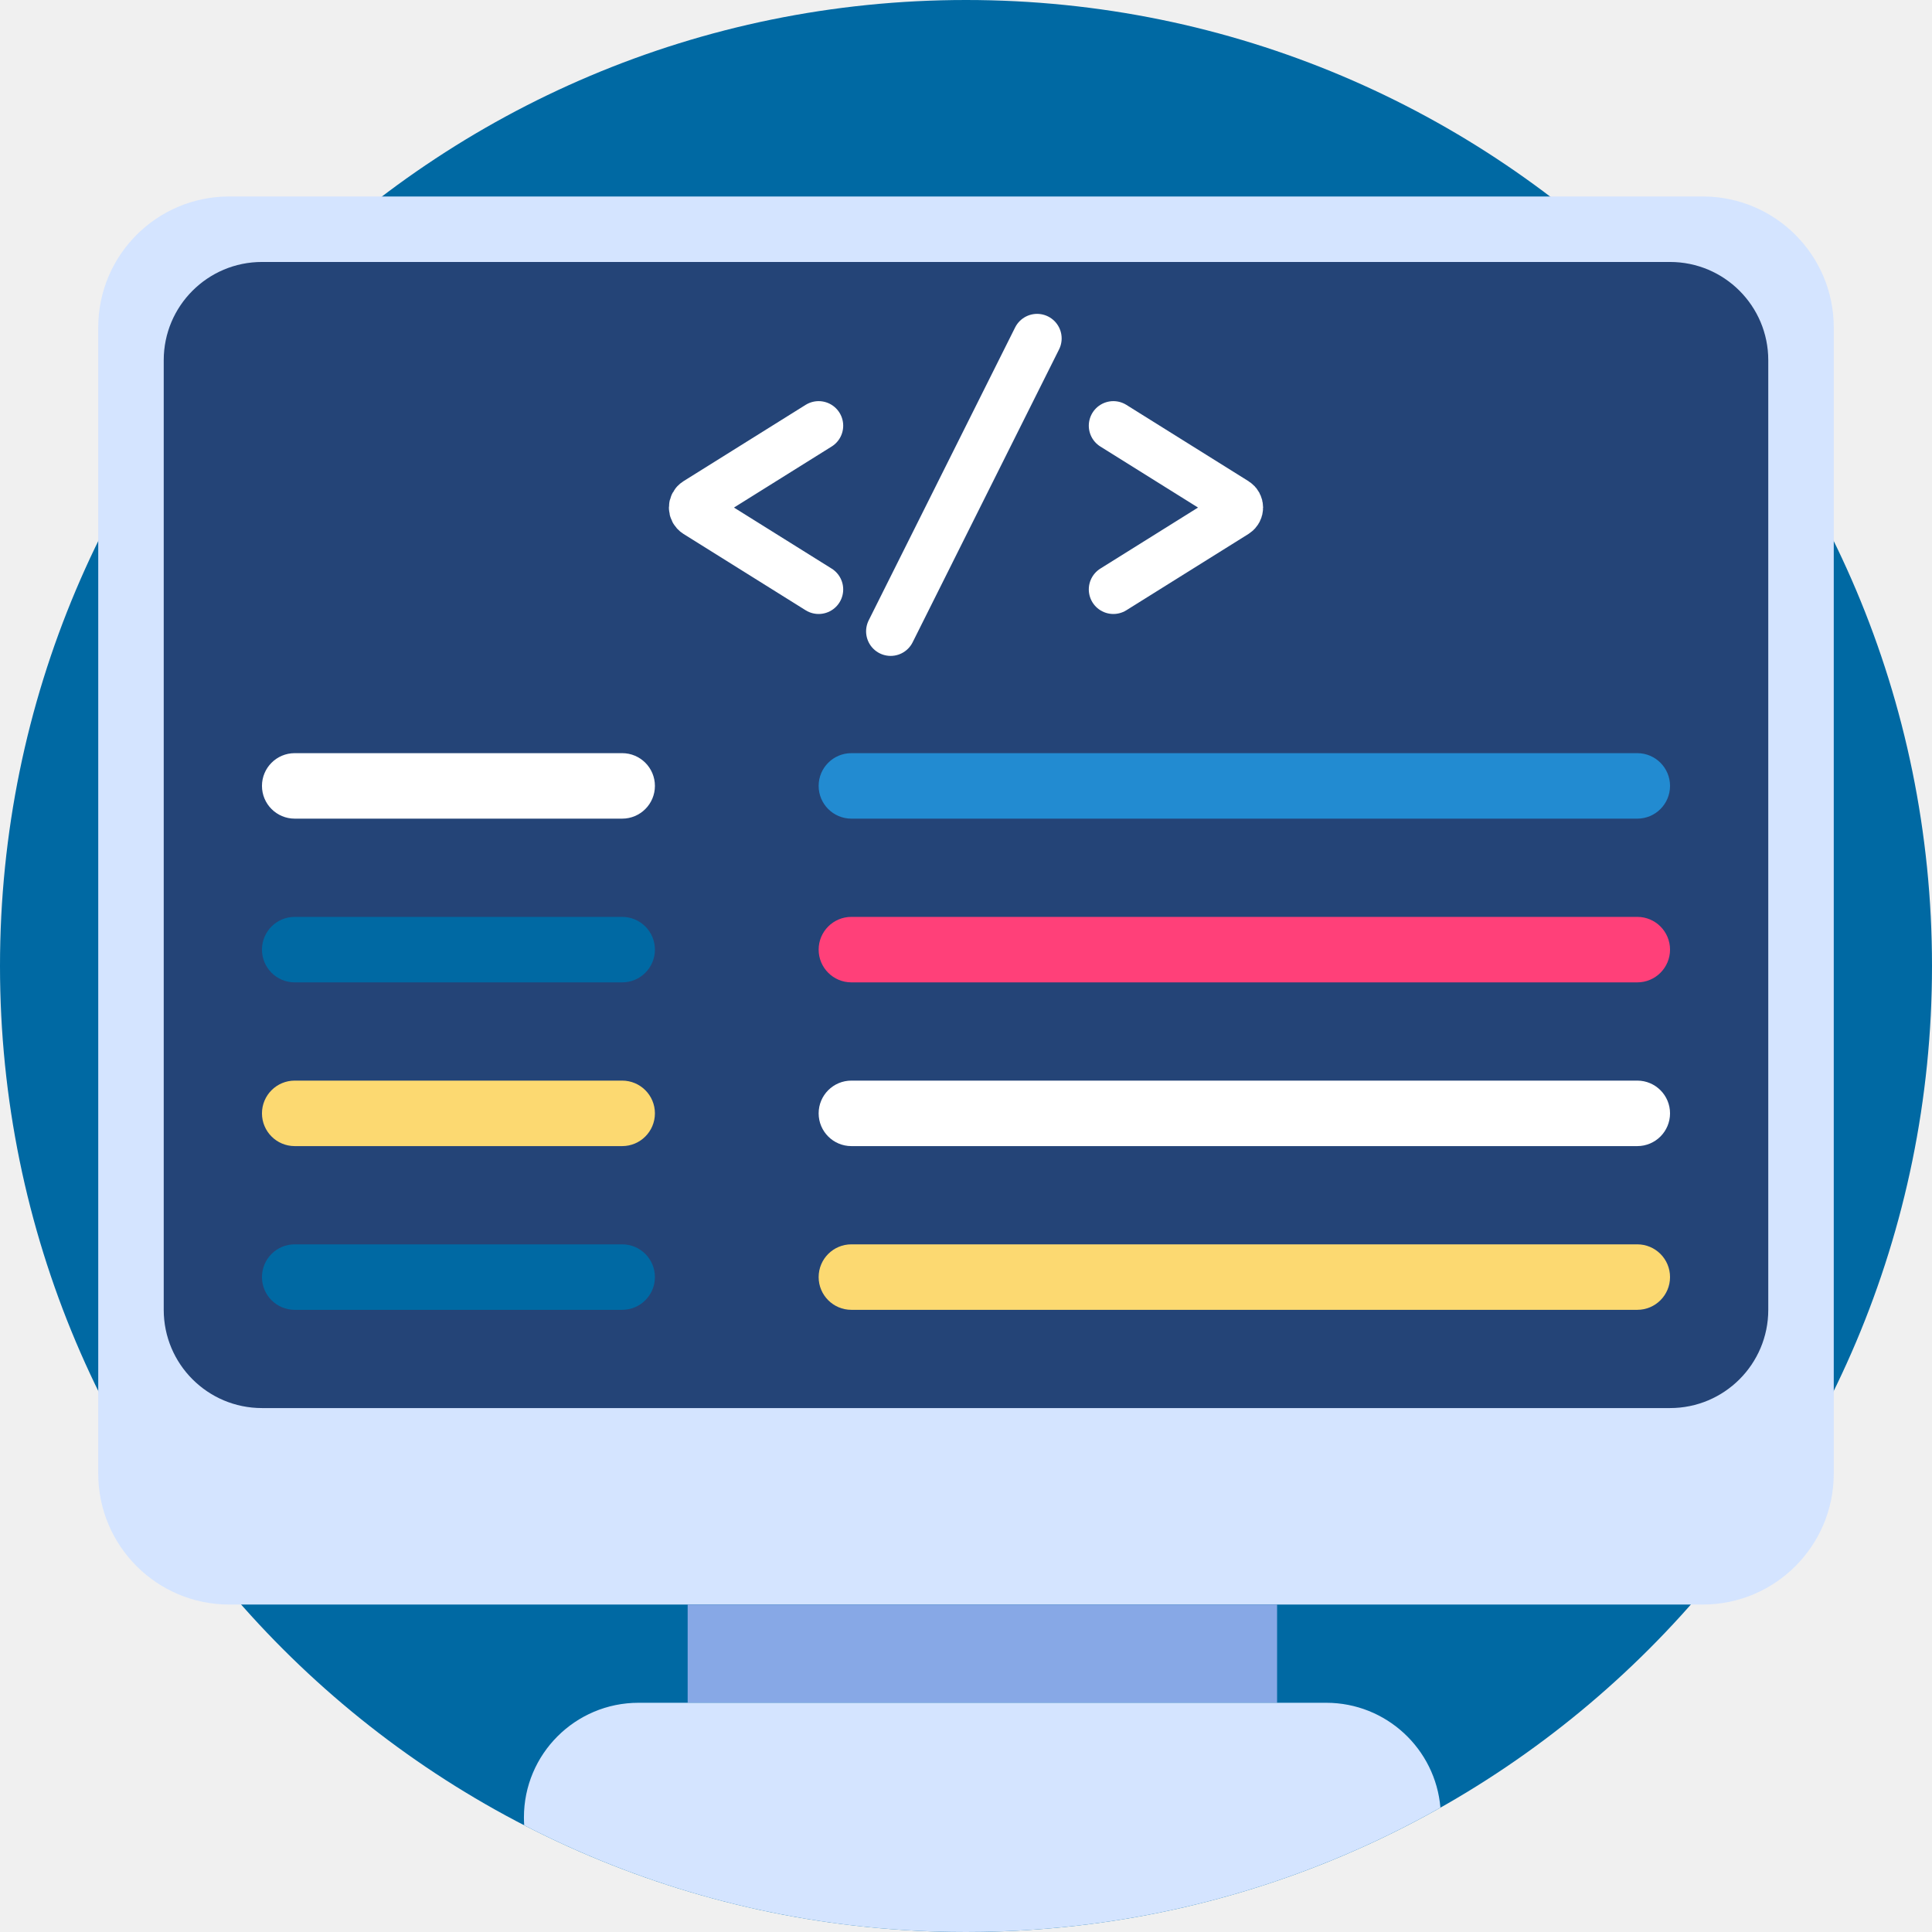
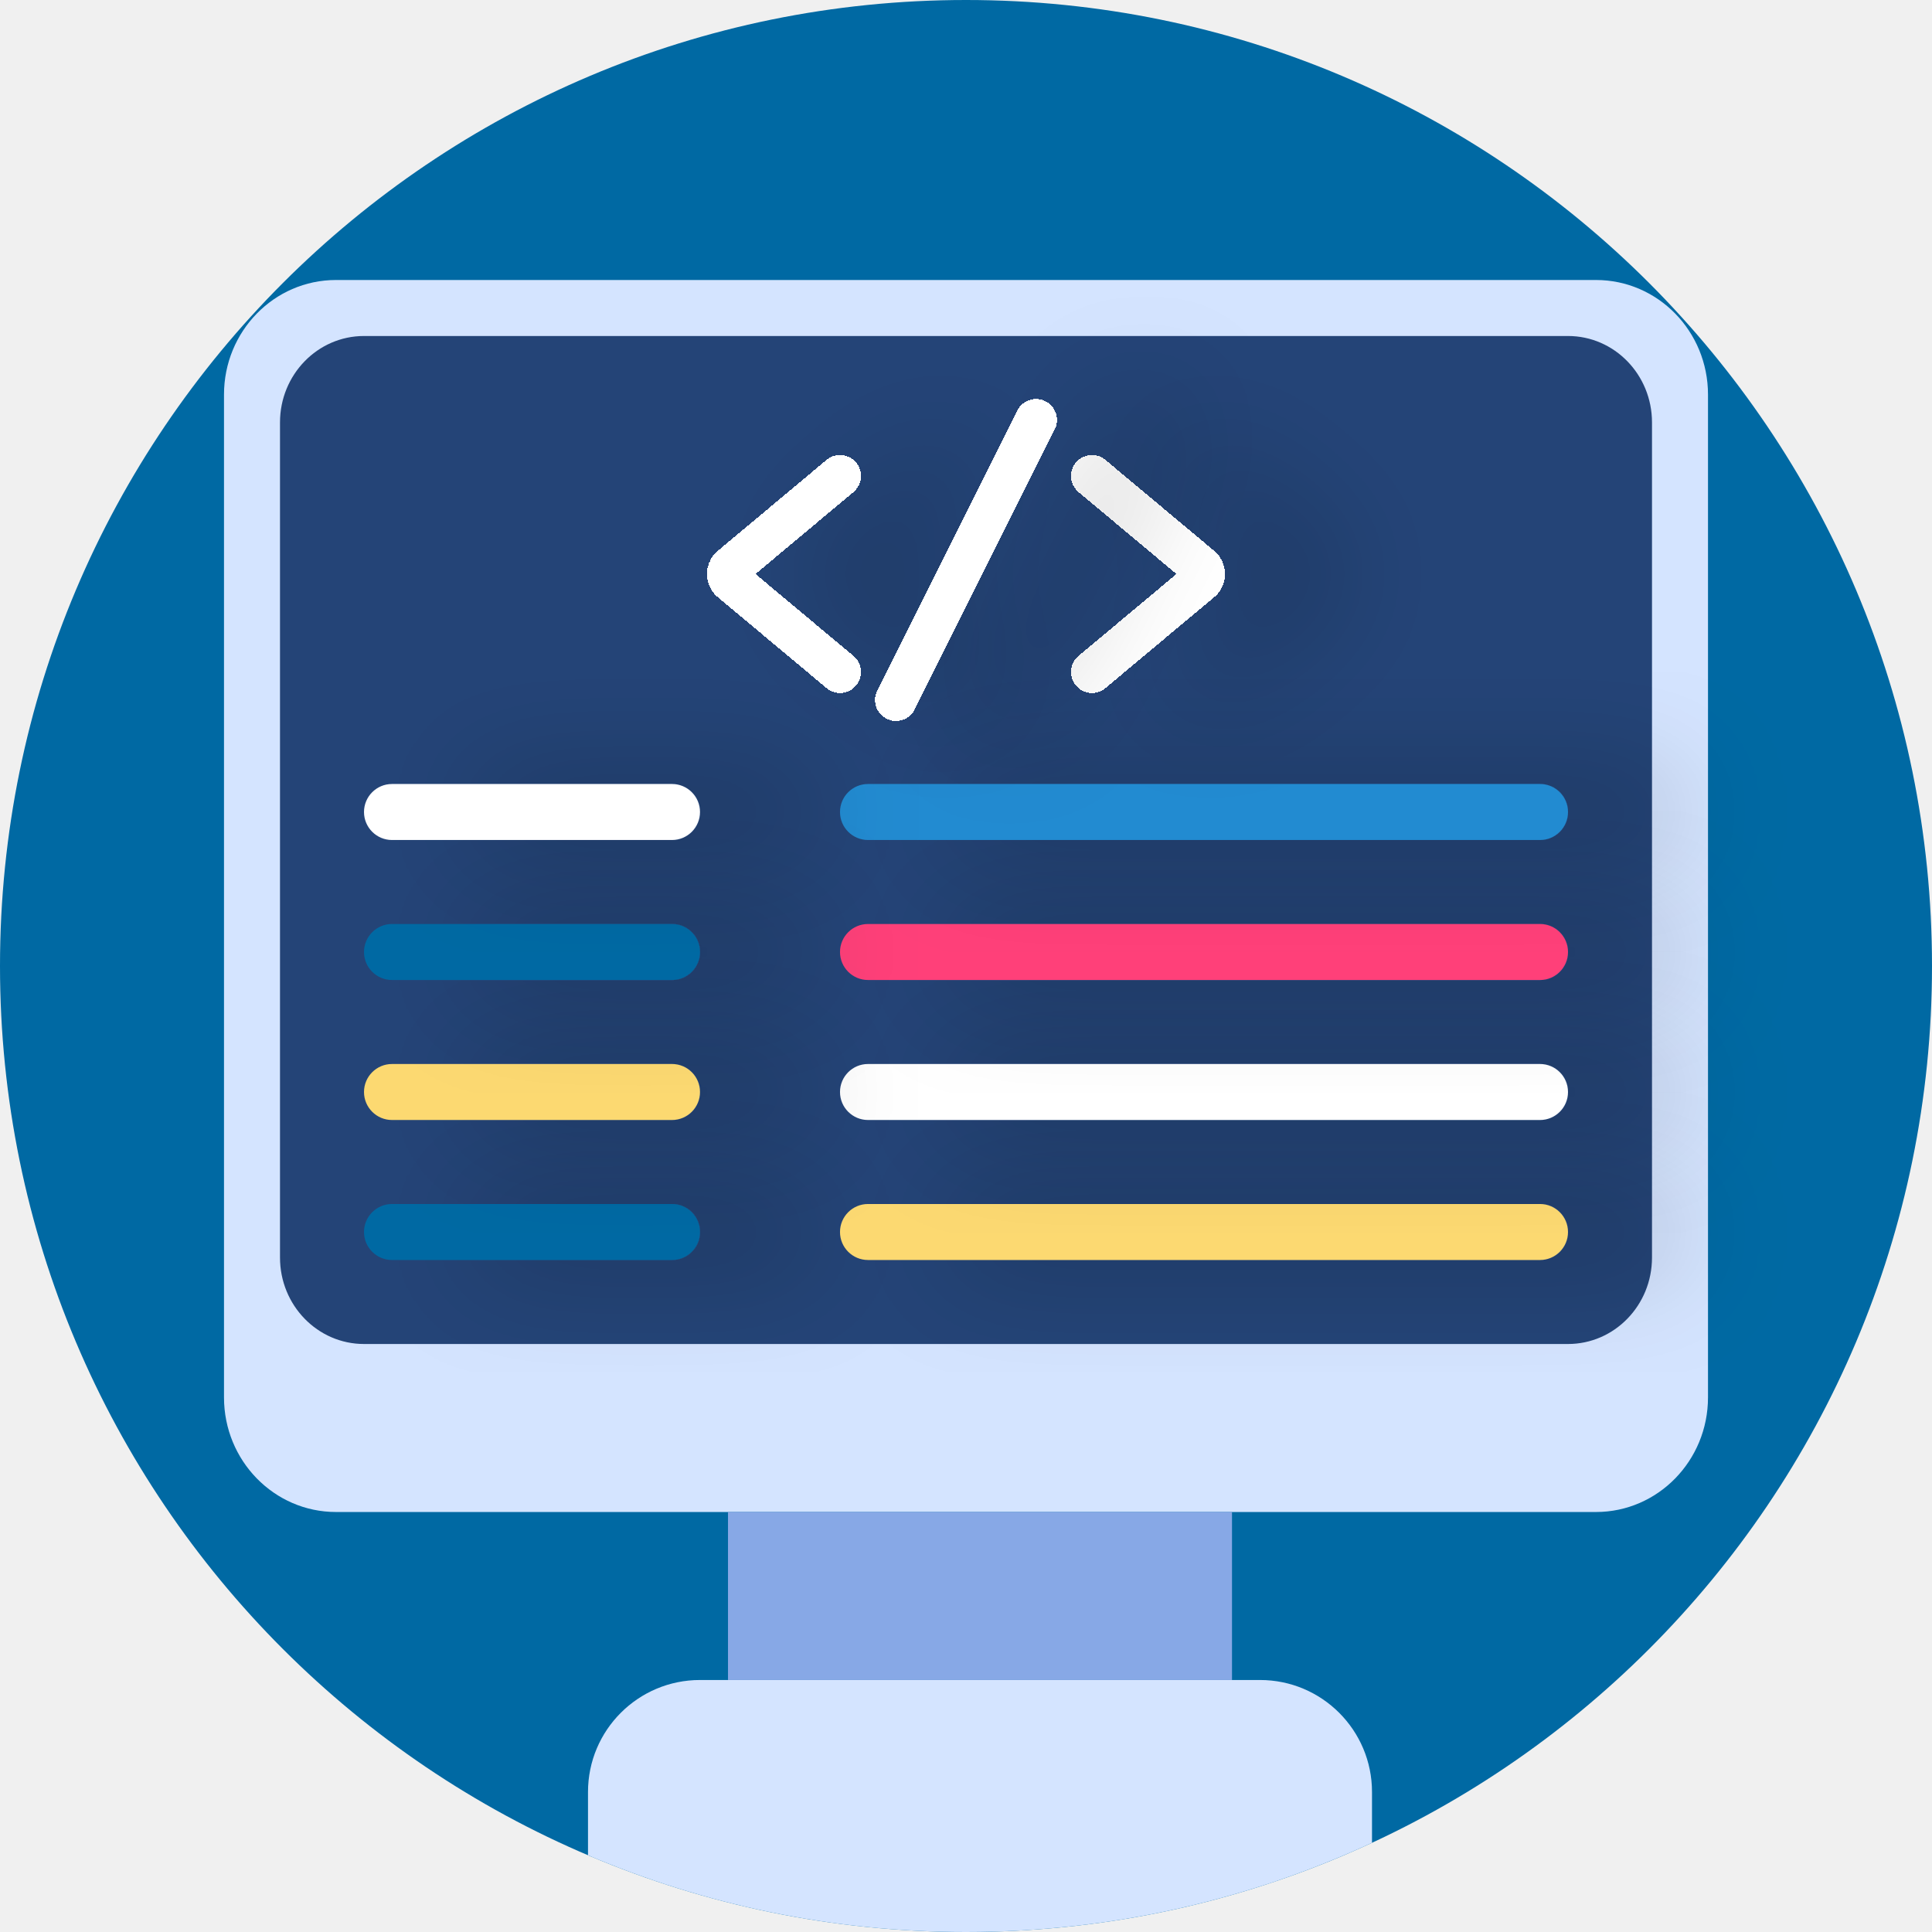
- <svg xmlns="http://www.w3.org/2000/svg" width="59" height="59" viewBox="0 0 59 59" fill="none">
-   <circle cx="29.5" cy="29.5" r="29.5" fill="#0069A3" />
-   <rect x="3" y="6" width="53" height="43" rx="4" fill="#D4E4FF" />
-   <rect x="5" y="8" width="49" height="35" rx="3" fill="#244477" />
-   <rect x="21" y="49" width="18" height="3" fill="#87A8E6" />
-   <rect x="8" y="38" width="12" height="2" rx="1" fill="#0069A3" />
-   <rect x="25" y="38" width="26" height="2" rx="1" fill="#FCD971" />
-   <rect x="25" y="33" width="26" height="2" rx="1" fill="white" />
-   <rect x="25" y="28" width="26" height="2" rx="1" fill="#FF4079" />
-   <rect x="25" y="23" width="26" height="2" rx="1" fill="#228BD1" />
-   <rect x="8" y="33" width="12" height="2" rx="1" fill="#FCD971" />
-   <rect x="8" y="28" width="12" height="2" rx="1" fill="#0069A3" />
-   <rect x="8" y="23" width="12" height="2" rx="1" fill="white" />
-   <path fill-rule="evenodd" clip-rule="evenodd" d="M43.988 55.203C39.708 57.621 34.765 59 29.5 59C24.638 59 20.052 57.824 16.008 55.741C16.003 55.661 16 55.581 16 55.5C16 53.567 17.567 52 19.5 52H40.5C42.333 52 43.837 53.409 43.988 55.203Z" fill="#D4E4FF" />
-   <path d="M25 13L21.271 15.33C21.146 15.409 21.146 15.591 21.271 15.67L25 18" stroke="white" stroke-width="1.5" stroke-linecap="round" />
-   <path d="M34 13L37.729 15.33C37.854 15.409 37.854 15.591 37.729 15.67L34 18" stroke="white" stroke-width="1.5" stroke-linecap="round" />
-   <path d="M31.671 10.335L27.199 19.28" stroke="white" stroke-width="1.5" stroke-linecap="round" />
+ <svg xmlns="http://www.w3.org/2000/svg" width="69" height="69" viewBox="0 0 69 69" fill="none">
+   <circle cx="34.5" cy="34.5" r="34.5" fill="#0069A3" />
+   <path d="M57 10H12C9.791 10 8 11.832 8 14.093V49.907C8 52.167 9.791 54 12 54H57C59.209 54 61 52.167 61 49.907V14.093C61 11.832 59.209 10 57 10Z" fill="#D4E4FF" />
+   <path d="M56 12H13C11.343 12 10 13.382 10 15.086V44.914C10 46.618 11.343 48 13 48H56C57.657 48 59 46.618 59 44.914V15.086C59 13.382 57.657 12 56 12Z" fill="#244477" />
+   <path d="M44 54H26V60H44V54Z" fill="#87A8E6" />
+   <g filter="url(#filter0_d_66_53)">
+     <path d="M24 43H14C13.448 43 13 43.448 13 44C13 44.552 13.448 45 14 45H24C24.552 45 25 44.552 25 44C25 43.448 24.552 43 24 43Z" fill="#0069A3" />
+   </g>
+   <g filter="url(#filter1_d_66_53)">
+     <path d="M55 43H31C30.448 43 30 43.448 30 44C30 44.552 30.448 45 31 45H55C55.552 45 56 44.552 56 44C56 43.448 55.552 43 55 43Z" fill="#FCD971" />
+   </g>
+   <g filter="url(#filter2_d_66_53)">
+     <path d="M55 38H31C30.448 38 30 38.448 30 39C30 39.552 30.448 40 31 40H55C55.552 40 56 39.552 56 39C56 38.448 55.552 38 55 38Z" fill="white" />
+   </g>
+   <g filter="url(#filter3_d_66_53)">
+     <path d="M55 33H31C30.448 33 30 33.448 30 34C30 34.552 30.448 35 31 35H55C55.552 35 56 34.552 56 34C56 33.448 55.552 33 55 33Z" fill="#FF4079" />
+   </g>
+   <g filter="url(#filter4_d_66_53)">
+     <path d="M55 28H31C30.448 28 30 28.448 30 29C30 29.552 30.448 30 31 30H55C55.552 30 56 29.552 56 29C56 28.448 55.552 28 55 28Z" fill="#228BD1" />
+   </g>
+   <g filter="url(#filter5_d_66_53)">
+     <path d="M24 38H14C13.448 38 13 38.448 13 39C13 39.552 13.448 40 14 40H24C24.552 40 25 39.552 25 39C25 38.448 24.552 38 24 38Z" fill="#FCD971" />
+   </g>
+   <g filter="url(#filter6_d_66_53)">
+     <path d="M24 33H14C13.448 33 13 33.448 13 34C13 34.552 13.448 35 14 35H24C24.552 35 25 34.552 25 34C25 33.448 24.552 33 24 33Z" fill="#0069A3" />
+   </g>
+   <g filter="url(#filter7_d_66_53)">
+     <path d="M24 28H14C13.448 28 13 28.448 13 29C13 29.552 13.448 30 14 30H24C24.552 30 25 29.552 25 29C25 28.448 24.552 28 24 28Z" fill="white" />
+   </g>
+   <g filter="url(#filter8_d_66_53)">
+     <path d="M30 17L26.098 20.263C25.967 20.372 25.967 20.628 26.098 20.737L30 24" stroke="white" stroke-width="1.5" stroke-linecap="round" shape-rendering="crispEdges" />
+   </g>
+   <g filter="url(#filter9_d_66_53)">
+     <path d="M39 17L42.902 20.263C43.033 20.372 43.033 20.628 42.902 20.737L39 24" stroke="white" stroke-width="1.5" stroke-linecap="round" shape-rendering="crispEdges" />
+   </g>
+   <g filter="url(#filter10_d_66_53)">
+     <path d="M37 15L32 25" stroke="white" stroke-width="1.5" stroke-linecap="round" shape-rendering="crispEdges" />
+   </g>
+   <path fill-rule="evenodd" clip-rule="evenodd" d="M49 65.814C44.592 67.859 39.679 69 34.5 69C29.709 69 25.146 68.023 21 66.259V64C21 61.791 22.791 60 25 60H45C47.209 60 49 61.791 49 64V65.814Z" fill="#D4E4FF" />
+   <defs>
+     <filter id="filter0_d_66_53" x="13" y="39" width="20" height="10" filterUnits="userSpaceOnUse" color-interpolation-filters="sRGB">
+       <feFlood flood-opacity="0" result="BackgroundImageFix" />
+       <feColorMatrix in="SourceAlpha" type="matrix" values="0 0 0 0 0 0 0 0 0 0 0 0 0 0 0 0 0 0 127 0" result="hardAlpha" />
+       <feOffset dx="4" />
+       <feGaussianBlur stdDeviation="2" />
+       <feComposite in2="hardAlpha" operator="out" />
+       <feColorMatrix type="matrix" values="0 0 0 0 0 0 0 0 0 0 0 0 0 0 0 0 0 0 0.25 0" />
+       <feBlend mode="normal" in2="BackgroundImageFix" result="effect1_dropShadow_66_53" />
+       <feBlend mode="normal" in="SourceGraphic" in2="effect1_dropShadow_66_53" result="shape" />
+     </filter>
+     <filter id="filter1_d_66_53" x="30" y="39" width="34" height="10" filterUnits="userSpaceOnUse" color-interpolation-filters="sRGB">
+       <feFlood flood-opacity="0" result="BackgroundImageFix" />
+       <feColorMatrix in="SourceAlpha" type="matrix" values="0 0 0 0 0 0 0 0 0 0 0 0 0 0 0 0 0 0 127 0" result="hardAlpha" />
+       <feOffset dx="4" />
+       <feGaussianBlur stdDeviation="2" />
+       <feComposite in2="hardAlpha" operator="out" />
+       <feColorMatrix type="matrix" values="0 0 0 0 0 0 0 0 0 0 0 0 0 0 0 0 0 0 0.25 0" />
+       <feBlend mode="normal" in2="BackgroundImageFix" result="effect1_dropShadow_66_53" />
+       <feBlend mode="normal" in="SourceGraphic" in2="effect1_dropShadow_66_53" result="shape" />
+     </filter>
+     <filter id="filter2_d_66_53" x="30" y="34" width="34" height="10" filterUnits="userSpaceOnUse" color-interpolation-filters="sRGB">
+       <feFlood flood-opacity="0" result="BackgroundImageFix" />
+       <feColorMatrix in="SourceAlpha" type="matrix" values="0 0 0 0 0 0 0 0 0 0 0 0 0 0 0 0 0 0 127 0" result="hardAlpha" />
+       <feOffset dx="4" />
+       <feGaussianBlur stdDeviation="2" />
+       <feComposite in2="hardAlpha" operator="out" />
+       <feColorMatrix type="matrix" values="0 0 0 0 0 0 0 0 0 0 0 0 0 0 0 0 0 0 0.25 0" />
+       <feBlend mode="normal" in2="BackgroundImageFix" result="effect1_dropShadow_66_53" />
+       <feBlend mode="normal" in="SourceGraphic" in2="effect1_dropShadow_66_53" result="shape" />
+     </filter>
+     <filter id="filter3_d_66_53" x="30" y="29" width="34" height="10" filterUnits="userSpaceOnUse" color-interpolation-filters="sRGB">
+       <feFlood flood-opacity="0" result="BackgroundImageFix" />
+       <feColorMatrix in="SourceAlpha" type="matrix" values="0 0 0 0 0 0 0 0 0 0 0 0 0 0 0 0 0 0 127 0" result="hardAlpha" />
+       <feOffset dx="4" />
+       <feGaussianBlur stdDeviation="2" />
+       <feComposite in2="hardAlpha" operator="out" />
+       <feColorMatrix type="matrix" values="0 0 0 0 0 0 0 0 0 0 0 0 0 0 0 0 0 0 0.25 0" />
+       <feBlend mode="normal" in2="BackgroundImageFix" result="effect1_dropShadow_66_53" />
+       <feBlend mode="normal" in="SourceGraphic" in2="effect1_dropShadow_66_53" result="shape" />
+     </filter>
+     <filter id="filter4_d_66_53" x="30" y="24" width="34" height="10" filterUnits="userSpaceOnUse" color-interpolation-filters="sRGB">
+       <feFlood flood-opacity="0" result="BackgroundImageFix" />
+       <feColorMatrix in="SourceAlpha" type="matrix" values="0 0 0 0 0 0 0 0 0 0 0 0 0 0 0 0 0 0 127 0" result="hardAlpha" />
+       <feOffset dx="4" />
+       <feGaussianBlur stdDeviation="2" />
+       <feComposite in2="hardAlpha" operator="out" />
+       <feColorMatrix type="matrix" values="0 0 0 0 0 0 0 0 0 0 0 0 0 0 0 0 0 0 0.25 0" />
+       <feBlend mode="normal" in2="BackgroundImageFix" result="effect1_dropShadow_66_53" />
+       <feBlend mode="normal" in="SourceGraphic" in2="effect1_dropShadow_66_53" result="shape" />
+     </filter>
+     <filter id="filter5_d_66_53" x="13" y="34" width="20" height="10" filterUnits="userSpaceOnUse" color-interpolation-filters="sRGB">
+       <feFlood flood-opacity="0" result="BackgroundImageFix" />
+       <feColorMatrix in="SourceAlpha" type="matrix" values="0 0 0 0 0 0 0 0 0 0 0 0 0 0 0 0 0 0 127 0" result="hardAlpha" />
+       <feOffset dx="4" />
+       <feGaussianBlur stdDeviation="2" />
+       <feComposite in2="hardAlpha" operator="out" />
+       <feColorMatrix type="matrix" values="0 0 0 0 0 0 0 0 0 0 0 0 0 0 0 0 0 0 0.25 0" />
+       <feBlend mode="normal" in2="BackgroundImageFix" result="effect1_dropShadow_66_53" />
+       <feBlend mode="normal" in="SourceGraphic" in2="effect1_dropShadow_66_53" result="shape" />
+     </filter>
+     <filter id="filter6_d_66_53" x="13" y="29" width="20" height="10" filterUnits="userSpaceOnUse" color-interpolation-filters="sRGB">
+       <feFlood flood-opacity="0" result="BackgroundImageFix" />
+       <feColorMatrix in="SourceAlpha" type="matrix" values="0 0 0 0 0 0 0 0 0 0 0 0 0 0 0 0 0 0 127 0" result="hardAlpha" />
+       <feOffset dx="4" />
+       <feGaussianBlur stdDeviation="2" />
+       <feComposite in2="hardAlpha" operator="out" />
+       <feColorMatrix type="matrix" values="0 0 0 0 0 0 0 0 0 0 0 0 0 0 0 0 0 0 0.25 0" />
+       <feBlend mode="normal" in2="BackgroundImageFix" result="effect1_dropShadow_66_53" />
+       <feBlend mode="normal" in="SourceGraphic" in2="effect1_dropShadow_66_53" result="shape" />
+     </filter>
+     <filter id="filter7_d_66_53" x="13" y="24" width="20" height="10" filterUnits="userSpaceOnUse" color-interpolation-filters="sRGB">
+       <feFlood flood-opacity="0" result="BackgroundImageFix" />
+       <feColorMatrix in="SourceAlpha" type="matrix" values="0 0 0 0 0 0 0 0 0 0 0 0 0 0 0 0 0 0 127 0" result="hardAlpha" />
+       <feOffset dx="4" />
+       <feGaussianBlur stdDeviation="2" />
+       <feComposite in2="hardAlpha" operator="out" />
+       <feColorMatrix type="matrix" values="0 0 0 0 0 0 0 0 0 0 0 0 0 0 0 0 0 0 0.25 0" />
+       <feBlend mode="normal" in2="BackgroundImageFix" result="effect1_dropShadow_66_53" />
+       <feBlend mode="normal" in="SourceGraphic" in2="effect1_dropShadow_66_53" result="shape" />
+     </filter>
+     <filter id="filter8_d_66_53" x="25.25" y="12.25" width="13.5" height="16.5" filterUnits="userSpaceOnUse" color-interpolation-filters="sRGB">
+       <feFlood flood-opacity="0" result="BackgroundImageFix" />
+       <feColorMatrix in="SourceAlpha" type="matrix" values="0 0 0 0 0 0 0 0 0 0 0 0 0 0 0 0 0 0 127 0" result="hardAlpha" />
+       <feOffset dx="4" />
+       <feGaussianBlur stdDeviation="2" />
+       <feComposite in2="hardAlpha" operator="out" />
+       <feColorMatrix type="matrix" values="0 0 0 0 0 0 0 0 0 0 0 0 0 0 0 0 0 0 0.25 0" />
+       <feBlend mode="normal" in2="BackgroundImageFix" result="effect1_dropShadow_66_53" />
+       <feBlend mode="normal" in="SourceGraphic" in2="effect1_dropShadow_66_53" result="shape" />
+     </filter>
+     <filter id="filter9_d_66_53" x="38.25" y="12.25" width="13.5" height="16.5" filterUnits="userSpaceOnUse" color-interpolation-filters="sRGB">
+       <feFlood flood-opacity="0" result="BackgroundImageFix" />
+       <feColorMatrix in="SourceAlpha" type="matrix" values="0 0 0 0 0 0 0 0 0 0 0 0 0 0 0 0 0 0 127 0" result="hardAlpha" />
+       <feOffset dx="4" />
+       <feGaussianBlur stdDeviation="2" />
+       <feComposite in2="hardAlpha" operator="out" />
+       <feColorMatrix type="matrix" values="0 0 0 0 0 0 0 0 0 0 0 0 0 0 0 0 0 0 0.25 0" />
+       <feBlend mode="normal" in2="BackgroundImageFix" result="effect1_dropShadow_66_53" />
+       <feBlend mode="normal" in="SourceGraphic" in2="effect1_dropShadow_66_53" result="shape" />
+     </filter>
+     <filter id="filter10_d_66_53" x="31.25" y="10.25" width="14.5" height="19.5" filterUnits="userSpaceOnUse" color-interpolation-filters="sRGB">
+       <feFlood flood-opacity="0" result="BackgroundImageFix" />
+       <feColorMatrix in="SourceAlpha" type="matrix" values="0 0 0 0 0 0 0 0 0 0 0 0 0 0 0 0 0 0 127 0" result="hardAlpha" />
+       <feOffset dx="4" />
+       <feGaussianBlur stdDeviation="2" />
+       <feComposite in2="hardAlpha" operator="out" />
+       <feColorMatrix type="matrix" values="0 0 0 0 0 0 0 0 0 0 0 0 0 0 0 0 0 0 0.25 0" />
+       <feBlend mode="normal" in2="BackgroundImageFix" result="effect1_dropShadow_66_53" />
+       <feBlend mode="normal" in="SourceGraphic" in2="effect1_dropShadow_66_53" result="shape" />
+     </filter>
+   </defs>
</svg>
